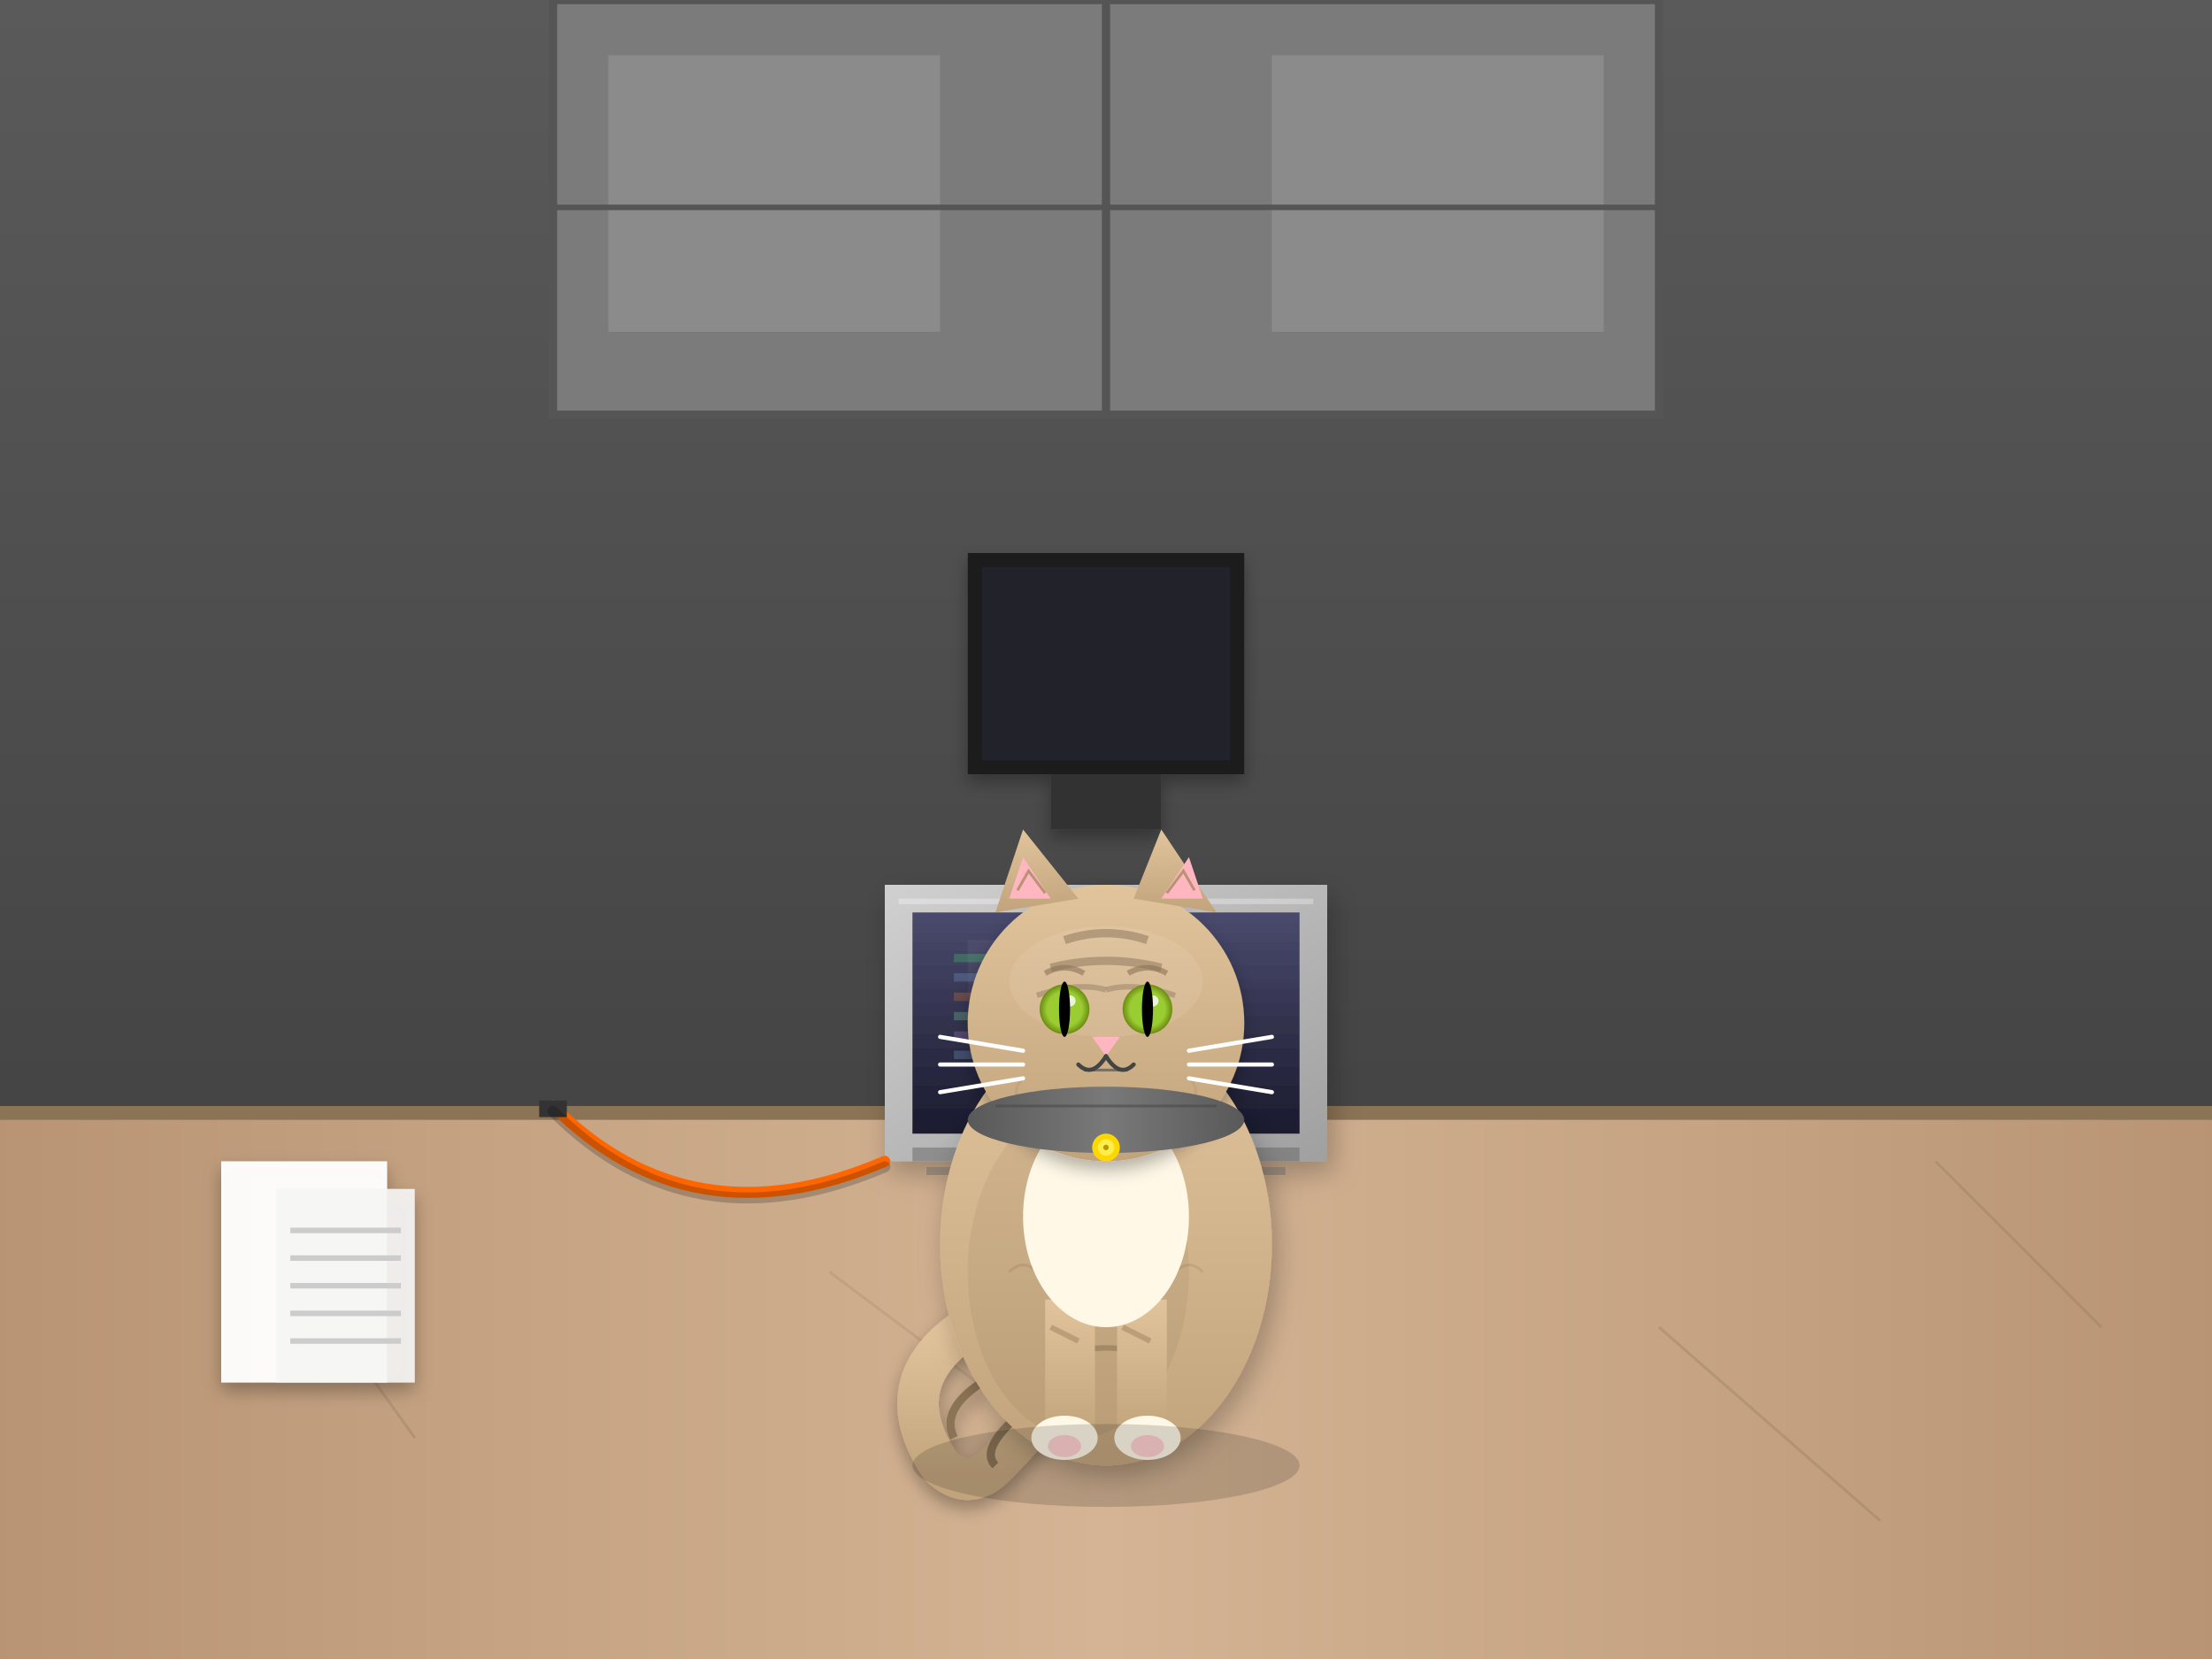
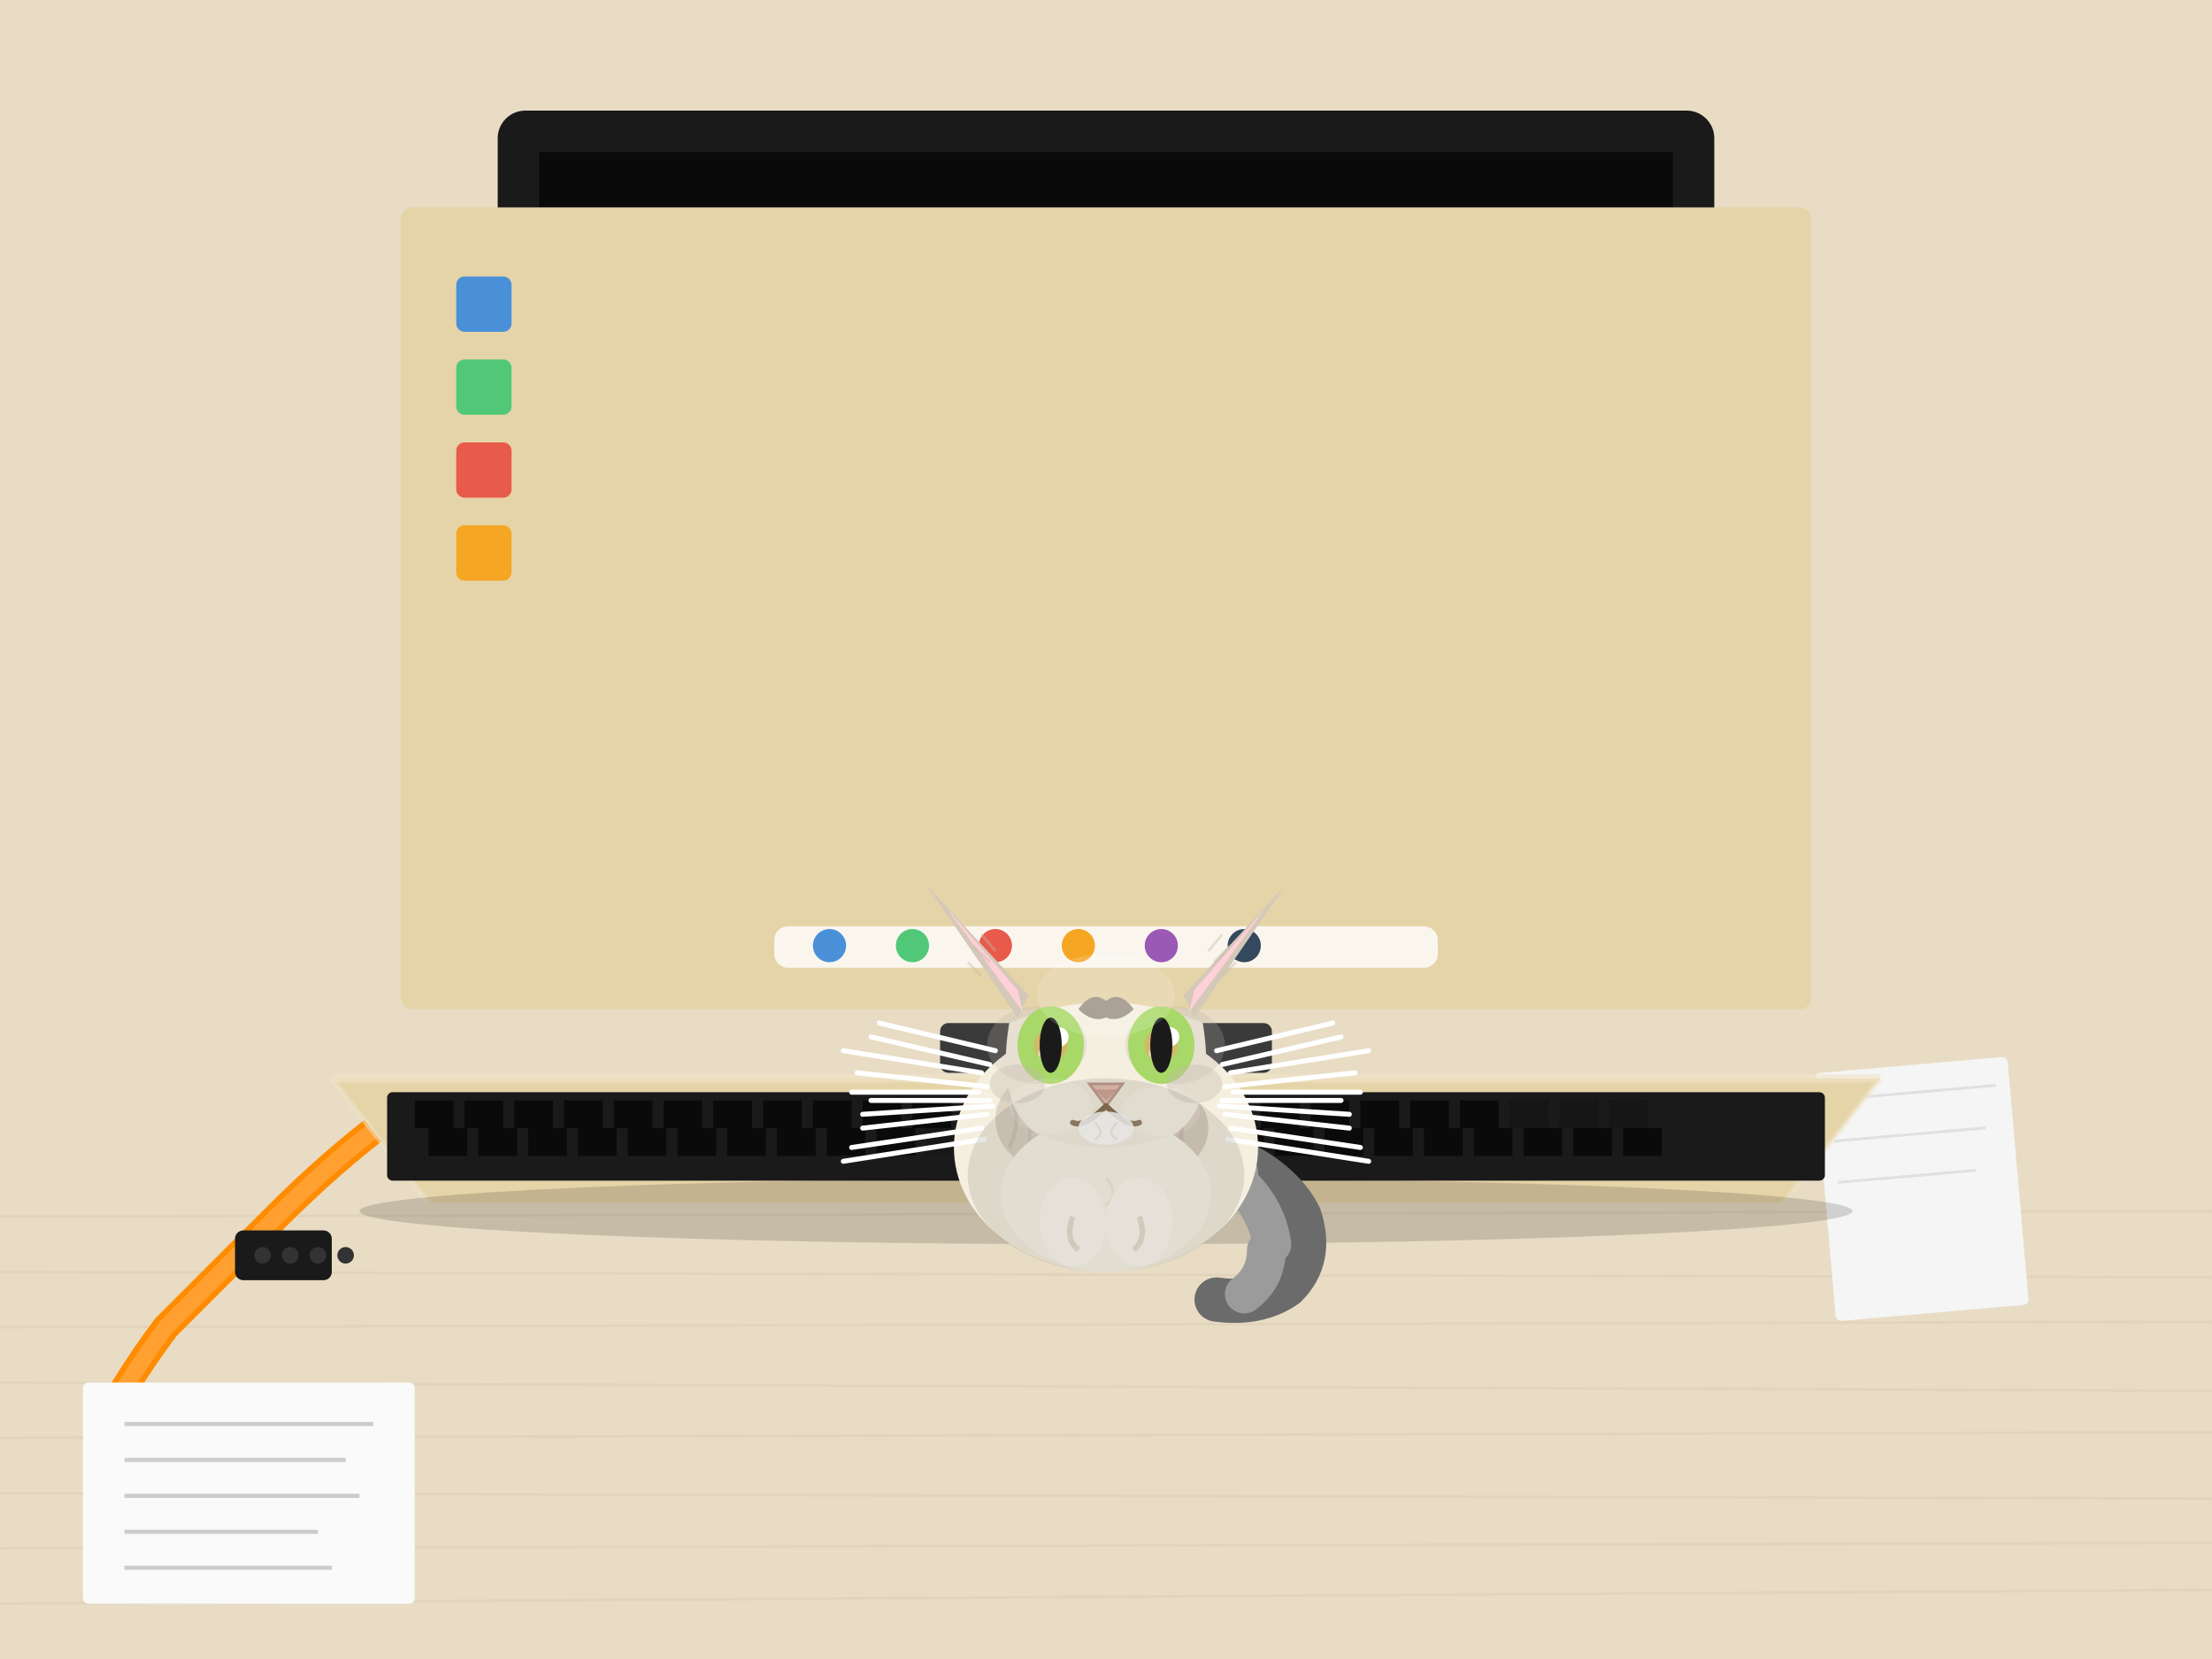
<svg xmlns="http://www.w3.org/2000/svg" width="800" height="600" viewBox="0 0 800 600">
-   <defs>
-     <linearGradient id="wallGrad" x1="0%" y1="0%" x2="0%" y2="100%">
-       <stop offset="0%" style="stop-color:#5a5a5a" />
-       <stop offset="100%" style="stop-color:#3a3a3a" />
-     </linearGradient>
-     <linearGradient id="deskGrad" x1="0%" y1="0%" x2="100%" y2="0%">
-       <stop offset="0%" style="stop-color:#b89474" />
-       <stop offset="50%" style="stop-color:#d4b494" />
-       <stop offset="100%" style="stop-color:#b89474" />
-     </linearGradient>
-     <linearGradient id="catGrad" x1="0%" y1="0%" x2="0%" y2="100%">
-       <stop offset="0%" style="stop-color:#e2c49c" />
-       <stop offset="100%" style="stop-color:#c2a47c" />
-     </linearGradient>
-     <linearGradient id="macGrad" x1="0%" y1="0%" x2="100%" y2="100%">
-       <stop offset="0%" style="stop-color:#d0d0d0" />
-       <stop offset="100%" style="stop-color:#a0a0a0" />
-     </linearGradient>
-     <linearGradient id="screenGlow" x1="0%" y1="0%" x2="0%" y2="100%">
-       <stop offset="0%" style="stop-color:#4a4a6e" />
-       <stop offset="100%" style="stop-color:#1a1a2e" />
-     </linearGradient>
-     <linearGradient id="collarGrad" x1="0%" y1="0%" x2="100%" y2="0%">
-       <stop offset="0%" style="stop-color:#595959" />
-       <stop offset="50%" style="stop-color:#797979" />
-       <stop offset="100%" style="stop-color:#595959" />
-     </linearGradient>
-     <filter id="dropShadow" x="-50%" y="-50%" width="200%" height="200%">
-       <feGaussianBlur in="SourceAlpha" stdDeviation="3" />
-       <feOffset dx="0" dy="3" result="offsetblur" />
-       <feComponentTransfer>
-         <feFuncA type="linear" slope="0.3" />
-       </feComponentTransfer>
-       <feMerge>
-         <feMergeNode />
-         <feMergeNode in="SourceGraphic" />
-       </feMerge>
-     </filter>
-     <filter id="softShadow" x="-50%" y="-50%" width="200%" height="200%">
-       <feGaussianBlur in="SourceAlpha" stdDeviation="5" />
-       <feOffset dx="2" dy="4" result="offsetblur" />
-       <feComponentTransfer>
-         <feFuncA type="linear" slope="0.25" />
-       </feComponentTransfer>
-       <feMerge>
-         <feMergeNode />
-         <feMergeNode in="SourceGraphic" />
-       </feMerge>
-     </filter>
-     <radialGradient id="eyeGlow" cx="50%" cy="50%" r="50%">
-       <stop offset="70%" style="stop-color:#9acd32" />
-       <stop offset="100%" style="stop-color:#6d8b12" />
-     </radialGradient>
-   </defs>
-   <rect width="800" height="600" fill="url(#wallGrad)" />
-   <rect x="200" y="0" width="400" height="150" fill="#7b7b7b" />
-   <rect x="220" y="20" width="120" height="100" fill="#9b9b9b" opacity="0.5" />
-   <rect x="460" y="20" width="120" height="100" fill="#9b9b9b" opacity="0.5" />
-   <rect x="200" y="0" width="400" height="150" fill="none" stroke="#555" stroke-width="3" />
-   <line x1="400" y1="0" x2="400" y2="150" stroke="#555" stroke-width="3" />
-   <line x1="200" y1="75" x2="600" y2="75" stroke="#555" stroke-width="2" />
-   <rect x="0" y="400" width="800" height="200" fill="url(#deskGrad)" />
-   <rect x="0" y="400" width="800" height="5" fill="#8b7355" />
-   <line x1="100" y1="450" x2="150" y2="520" stroke="#8b7355" stroke-width="1" opacity="0.3" />
-   <line x1="600" y1="480" x2="680" y2="550" stroke="#8b7355" stroke-width="1" opacity="0.3" />
-   <line x1="700" y1="420" x2="760" y2="480" stroke="#8b7355" stroke-width="1" opacity="0.3" />
-   <line x1="300" y1="460" x2="380" y2="520" stroke="#8b7355" stroke-width="1" opacity="0.2" />
-   <g filter="url(#softShadow)">
-     <rect x="320" y="320" width="160" height="100" fill="url(#macGrad)" />
-     <rect x="330" y="330" width="140" height="80" fill="url(#screenGlow)" />
-     <rect x="345" y="345" width="20" height="3" fill="#4a6" opacity="0.4" />
-     <rect x="345" y="352" width="40" height="3" fill="#68a" opacity="0.4" />
-     <rect x="345" y="359" width="30" height="3" fill="#a64" opacity="0.4" />
-     <rect x="345" y="366" width="50" height="3" fill="#6a8" opacity="0.4" />
-     <rect x="345" y="373" width="35" height="3" fill="#86a" opacity="0.4" />
-     <rect x="345" y="380" width="45" height="3" fill="#68a" opacity="0.4" />
-     <rect x="350" y="340" width="80" height="20" fill="#fff" opacity="0.05" />
-     <path d="M400 350 Q405 348 410 350 Q405 355 400 350" fill="#fff" opacity="0.8" />
-     <rect x="330" y="415" width="140" height="5" fill="#666" opacity="0.5" />
-     <rect x="335" y="422" width="130" height="3" fill="#666" opacity="0.5" />
-     <rect x="360" y="430" width="80" height="5" fill="#888" opacity="0.6" />
-     <rect x="325" y="325" width="150" height="2" fill="#fff" opacity="0.3" />
+   <rect width="800" height="600" fill="#E8DCC4" />
+   <g stroke="#D4C4A8" stroke-width="1" opacity="0.3">
+     <line x1="0" y1="580" x2="800" y2="575" />
+     <line x1="0" y1="560" x2="800" y2="558" />
+     <line x1="0" y1="540" x2="800" y2="542" />
+     <line x1="0" y1="520" x2="800" y2="518" />
+     <line x1="0" y1="500" x2="800" y2="503" />
+     <line x1="0" y1="480" x2="800" y2="478" />
+     <line x1="0" y1="460" x2="800" y2="462" />
+     <line x1="0" y1="440" x2="800" y2="438" />
  </g>
-   <g filter="url(#dropShadow)">
-     <rect x="350" y="200" width="100" height="80" fill="#1a1a1a" />
-     <rect x="355" y="205" width="90" height="70" fill="#2a2a3e" opacity="0.5" />
-     <rect x="380" y="280" width="40" height="20" fill="#333" />
+   <path d="M 140 405 Q 120 420 100 440 Q 80 460 60 480 Q 45 500 35 520" fill="none" stroke="#FF8C00" stroke-width="10" stroke-linecap="round" />
+   <path d="M 140 405 Q 120 420 100 440 Q 80 460 60 480 Q 45 500 35 520" fill="none" stroke="#FFA030" stroke-width="6" stroke-linecap="round" />
+   <rect x="30" y="500" width="120" height="80" fill="#FAFAFA" rx="2" />
+   <line x1="45" y1="515" x2="135" y2="515" stroke="#CCCCCC" stroke-width="1.5" />
+   <line x1="45" y1="528" x2="125" y2="528" stroke="#CCCCCC" stroke-width="1.5" />
+   <line x1="45" y1="541" x2="130" y2="541" stroke="#CCCCCC" stroke-width="1.5" />
+   <line x1="45" y1="554" x2="115" y2="554" stroke="#CCCCCC" stroke-width="1.5" />
+   <line x1="45" y1="567" x2="120" y2="567" stroke="#CCCCCC" stroke-width="1.5" />
+   <rect x="85" y="445" width="35" height="18" fill="#1a1a1a" rx="3" />
+   <circle cx="95" cy="454" r="3" fill="#333333" />
+   <circle cx="105" cy="454" r="3" fill="#333333" />
+   <circle cx="115" cy="454" r="3" fill="#333333" />
+   <circle cx="125" cy="454" r="3" fill="#333333" />
+   <rect x="660" y="385" width="70" height="90" fill="#F5F5F5" rx="2" transform="rotate(-5 695 430)" />
+   <line x1="665" y1="395" x2="725" y2="395" stroke="#E0E0E0" stroke-width="1" transform="rotate(-5 695 430)" />
+   <line x1="665" y1="410" x2="720" y2="410" stroke="#E0E0E0" stroke-width="1" transform="rotate(-5 695 430)" />
+   <line x1="665" y1="425" x2="715" y2="425" stroke="#E0E0E0" stroke-width="1" transform="rotate(-5 695 430)" />
+   <rect x="180" y="40" width="440" height="280" fill="#1a1a1a" rx="10" />
+   <rect x="195" y="55" width="410" height="250" fill="#0a0a0a" />
+   <circle cx="280" cy="100" r="8" fill="#FFFFFF" opacity="0.05" />
+   <circle cx="520" cy="95" r="6" fill="#FFFFFF" opacity="0.04" />
+   <circle cx="350" cy="180" r="5" fill="#FFFFFF" opacity="0.03" />
+   <rect x="380" y="320" width="40" height="50" fill="#4a4a4a" />
+   <rect x="340" y="370" width="120" height="18" fill="#3a3a3a" rx="3" />
+   <path d="M 120 390 L 680 390 L 645 435 L 155 435 Z" fill="#E5D4A8" />
+   <path d="M 120 390 L 680 390" fill="none" stroke="#F0E4C8" stroke-width="3" opacity="0.6" />
+   <path d="M 155 435 L 120 390" fill="none" stroke="#F0E4C8" stroke-width="2" opacity="0.5" />
+   <path d="M 645 435 L 680 390" fill="none" stroke="#F0E4C8" stroke-width="2" opacity="0.5" />
+   <rect x="140" y="395" width="520" height="32" fill="#1a1a1a" rx="2" />
+   <rect x="370" y="402" width="60" height="20" fill="#2a2a2a" rx="3" />
+   <ellipse cx="400" cy="406" rx="25" ry="6" fill="#FFFFFF" opacity="0.08" />
+   <ellipse cx="400" cy="408" rx="18" ry="4" fill="#C4B8A8" opacity="0.15" />
+   <g fill="#0a0a0a" rx="1">
+     <rect x="150" y="398" width="14" height="10" />
+     <rect x="168" y="398" width="14" height="10" />
+     <rect x="186" y="398" width="14" height="10" />
+     <rect x="204" y="398" width="14" height="10" />
+     <rect x="222" y="398" width="14" height="10" />
+     <rect x="240" y="398" width="14" height="10" />
+     <rect x="258" y="398" width="14" height="10" />
+     <rect x="276" y="398" width="14" height="10" />
+     <rect x="294" y="398" width="14" height="10" />
+     <rect x="312" y="398" width="14" height="10" />
+     <rect x="330" y="398" width="14" height="10" />
+     <rect x="348" y="398" width="14" height="10" />
+     <rect x="366" y="398" width="14" height="10" />
+     <rect x="384" y="398" width="14" height="10" />
+     <rect x="402" y="398" width="14" height="10" />
+     <rect x="420" y="398" width="14" height="10" />
+     <rect x="438" y="398" width="14" height="10" />
+     <rect x="456" y="398" width="14" height="10" />
+     <rect x="474" y="398" width="14" height="10" />
+     <rect x="492" y="398" width="14" height="10" />
+     <rect x="510" y="398" width="14" height="10" />
+     <rect x="528" y="398" width="14" height="10" />
+     <rect x="546" y="398" width="14" height="10" />
+     <rect x="564" y="398" width="14" height="10" />
+     <rect x="582" y="398" width="14" height="10" />
+     <rect x="155" y="408" width="14" height="10" />
+     <rect x="173" y="408" width="14" height="10" />
+     <rect x="191" y="408" width="14" height="10" />
+     <rect x="209" y="408" width="14" height="10" />
+     <rect x="227" y="408" width="14" height="10" />
+     <rect x="245" y="408" width="14" height="10" />
+     <rect x="263" y="408" width="14" height="10" />
+     <rect x="281" y="408" width="14" height="10" />
+     <rect x="299" y="408" width="14" height="10" />
+     <rect x="317" y="408" width="14" height="10" />
+     <rect x="335" y="408" width="14" height="10" />
+     <rect x="353" y="408" width="14" height="10" />
+     <rect x="371" y="408" width="14" height="10" />
+     <rect x="389" y="408" width="14" height="10" />
+     <rect x="407" y="408" width="14" height="10" />
+     <rect x="425" y="408" width="14" height="10" />
+     <rect x="443" y="408" width="14" height="10" />
+     <rect x="461" y="408" width="14" height="10" />
+     <rect x="479" y="408" width="14" height="10" />
+     <rect x="497" y="408" width="14" height="10" />
+     <rect x="515" y="408" width="14" height="10" />
+     <rect x="533" y="408" width="14" height="10" />
+     <rect x="551" y="408" width="14" height="10" />
+     <rect x="569" y="408" width="14" height="10" />
+     <rect x="587" y="408" width="14" height="10" />
  </g>
-   <path d="M200 400 Q250 450 320 420" stroke="#ff6600" stroke-width="4" fill="none" stroke-linecap="round" />
-   <rect x="195" y="398" width="10" height="6" fill="#333" />
-   <path d="M200 402 Q250 452 320 422" stroke="#000" stroke-width="4" fill="none" stroke-linecap="round" opacity="0.2" />
-   <g filter="url(#dropShadow)">
-     <rect x="80" y="420" width="60" height="80" fill="#fff" opacity="0.95" />
-     <rect x="100" y="430" width="50" height="70" fill="#f5f5f5" opacity="0.9" />
-     <line x1="105" y1="445" x2="145" y2="445" stroke="#ccc" stroke-width="2" />
-     <line x1="105" y1="455" x2="145" y2="455" stroke="#ccc" stroke-width="2" />
-     <line x1="105" y1="465" x2="145" y2="465" stroke="#ccc" stroke-width="2" />
-     <line x1="105" y1="475" x2="145" y2="475" stroke="#ccc" stroke-width="2" />
-     <line x1="105" y1="485" x2="145" y2="485" stroke="#ccc" stroke-width="2" />
+   <rect x="335" y="408" width="60" height="10" fill="#FFFFFF" opacity="0.06" rx="1" />
+   <rect x="546" y="398" width="14" height="10" fill="#FFFFFF" opacity="0.05" rx="1" />
+   <rect x="564" y="398" width="14" height="10" fill="#FFFFFF" opacity="0.05" rx="1" />
+   <rect x="582" y="398" width="14" height="10" fill="#FFFFFF" opacity="0.05" rx="1" />
+   <rect x="150" y="80" width="500" height="280" fill="#C0D8E8" rx="2" />
+   <rect x="145" y="75" width="510" height="290" fill="#E5D4A8" rx="4" />
+   <rect x="165" y="100" width="20" height="20" fill="#4A90D9" rx="3" />
+   <rect x="165" y="130" width="20" height="20" fill="#50C878" rx="3" />
+   <rect x="165" y="160" width="20" height="20" fill="#E85A4A" rx="3" />
+   <rect x="165" y="190" width="20" height="20" fill="#F5A623" rx="3" />
+   <rect x="280" y="335" width="240" height="15" fill="#FFFFFF" opacity="0.8" rx="5" />
+   <circle cx="300" cy="342" r="6" fill="#4A90D9" />
+   <circle cx="330" cy="342" r="6" fill="#50C878" />
+   <circle cx="360" cy="342" r="6" fill="#E85A4A" />
+   <circle cx="390" cy="342" r="6" fill="#F5A623" />
+   <circle cx="420" cy="342" r="6" fill="#9B59B6" />
+   <circle cx="450" cy="342" r="6" fill="#34495E" />
+   <ellipse cx="400" cy="438" rx="270" ry="12" fill="#000000" opacity="0.15" />
+   <path d="M 420 410 Q 460 420 470 440 Q 475 455 465 465 Q 455 472 440 470" fill="none" stroke="#6B6B6B" stroke-width="16" stroke-linecap="round" />
+   <path d="M 422 412 Q 438 416 448 424" fill="none" stroke="#9B9B9B" stroke-width="14" stroke-linecap="round" />
+   <path d="M 446 426 Q 458 436 460 450" fill="none" stroke="#9B9B9B" stroke-width="14" stroke-linecap="round" />
+   <path d="M 458 452 Q 458 462 450 468" fill="none" stroke="#9B9B9B" stroke-width="14" stroke-linecap="round" />
+   <ellipse cx="370" cy="425" rx="18" ry="25" fill="#C4B8A8" />
+   <ellipse cx="430" cy="425" rx="18" ry="25" fill="#C4B8A8" />
+   <ellipse cx="368" cy="420" rx="10" ry="15" fill="#B8A898" opacity="0.4" />
+   <ellipse cx="432" cy="422" rx="9" ry="14" fill="#B8A898" opacity="0.4" />
+   <path d="M 365 415 Q 368 420 365 425" fill="none" stroke="#A89888" stroke-width="1" opacity="0.4" />
+   <path d="M 372 418 Q 375 423 372 428" fill="none" stroke="#A89888" stroke-width="1" opacity="0.4" />
+   <path d="M 428 418 Q 431 423 428 428" fill="none" stroke="#A89888" stroke-width="1" opacity="0.4" />
+   <path d="M 435 415 Q 438 420 435 425" fill="none" stroke="#A89888" stroke-width="1" opacity="0.4" />
+   <ellipse cx="400" cy="415" rx="55" ry="45" fill="#F5EFE0" />
+   <ellipse cx="385" cy="405" rx="25" ry="20" fill="#C4B8A8" opacity="0.5" />
+   <ellipse cx="415" cy="408" rx="22" ry="18" fill="#B8A898" opacity="0.45" />
+   <ellipse cx="395" cy="418" rx="20" ry="16" fill="#C8BCAC" opacity="0.4" />
+   <path d="M 365 395 Q 370 405 365 415" fill="none" stroke="#B8A898" stroke-width="1.5" opacity="0.3" />
+   <path d="M 380 392 Q 385 402 380 412" fill="none" stroke="#B8A898" stroke-width="1.5" opacity="0.3" />
+   <path d="M 395 390 Q 400 400 395 410" fill="none" stroke="#B8A898" stroke-width="1.5" opacity="0.3" />
+   <path d="M 410 392 Q 415 402 410 412" fill="none" stroke="#B8A898" stroke-width="1.5" opacity="0.3" />
+   <path d="M 425 395 Q 430 405 425 415" fill="none" stroke="#B8A898" stroke-width="1.5" opacity="0.3" />
+   <path d="M 370 400 Q 375 410 370 420" fill="none" stroke="#B8A898" stroke-width="1.2" opacity="0.25" />
+   <path d="M 430 400 Q 425 410 430 420" fill="none" stroke="#B8A898" stroke-width="1.2" opacity="0.25" />
+   <ellipse cx="400" cy="432" rx="38" ry="28" fill="#FAF5E8" />
+   <path d="M 385 428 Q 390 433 385 438" fill="none" stroke="#E8DCC4" stroke-width="1" opacity="0.4" />
+   <path d="M 400 426 Q 405 431 400 436" fill="none" stroke="#E8DCC4" stroke-width="1" opacity="0.4" />
+   <path d="M 415 428 Q 410 433 415 438" fill="none" stroke="#E8DCC4" stroke-width="1" opacity="0.4" />
+   <ellipse cx="388" cy="442" rx="12" ry="16" fill="#FFFAF0" />
+   <ellipse cx="412" cy="442" rx="12" ry="16" fill="#FFFAF0" />
+   <path d="M 388 440 Q 385 448 390 452" fill="none" stroke="#E8E0D0" stroke-width="2" />
+   <path d="M 412 440 Q 415 448 410 452" fill="none" stroke="#E8E0D0" stroke-width="2" />
+   <path d="M 365 370 Q 400 355 435 370 Q 440 400 425 410 Q 400 420 375 410 Q 360 400 365 370" fill="#F5EFE0" />
+   <path d="M 390 365 Q 395 358 400 362 Q 405 358 410 365 Q 405 370 400 368 Q 395 370 390 365" fill="#9B9185" />
+   <ellipse cx="375" cy="378" rx="18" ry="14" fill="#B8B0A8" opacity="0.25" />
+   <ellipse cx="425" cy="378" rx="18" ry="14" fill="#B8B0A8" opacity="0.25" />
+   <path d="M 368 368 L 335 320 L 372 360 Z" fill="#D4C8B8" />
+   <path d="M 370 366 L 342 328 L 368 358 Z" fill="#FFD0D8" />
+   <path d="M 432 368 L 465 320 L 428 360 Z" fill="#D4C8B8" />
+   <path d="M 430 366 L 458 328 L 432 358 Z" fill="#FFD0D8" />
+   <line x1="352" y1="342" x2="358" y2="348" stroke="#C4B8A8" stroke-width="1" opacity="0.4" />
+   <line x1="355" y1="338" x2="360" y2="344" stroke="#C4B8A8" stroke-width="1" opacity="0.4" />
+   <line x1="350" y1="348" x2="355" y2="353" stroke="#C4B8A8" stroke-width="1" opacity="0.4" />
+   <line x1="445" y1="342" x2="439" y2="348" stroke="#C4B8A8" stroke-width="1" opacity="0.4" />
+   <line x1="442" y1="338" x2="437" y2="344" stroke="#C4B8A8" stroke-width="1" opacity="0.4" />
+   <line x1="447" y1="348" x2="442" y2="353" stroke="#C4B8A8" stroke-width="1" opacity="0.4" />
+   <ellipse cx="380" cy="378" rx="12" ry="14" fill="#A8D868" />
+   <ellipse cx="420" cy="378" rx="12" ry="14" fill="#A8D868" />
+   <circle cx="380" cy="378" r="5" fill="none" stroke="#D4B868" stroke-width="2" />
+   <circle cx="420" cy="378" r="5" fill="none" stroke="#D4B868" stroke-width="2" />
+   <circle cx="383" cy="375" r="3.5" fill="#FFFFFF" />
+   <circle cx="423" cy="375" r="3.5" fill="#FFFFFF" />
+   <circle cx="377" cy="381" r="1.5" fill="#FFFFFF" opacity="0.6" />
+   <circle cx="417" cy="381" r="1.5" fill="#FFFFFF" opacity="0.6" />
+   <ellipse cx="380" cy="378" rx="4" ry="10" fill="#1a1a1a" />
+   <ellipse cx="420" cy="378" rx="4" ry="10" fill="#1a1a1a" />
+   <path d="M 394 392 L 406 392 L 400 400 Z" fill="#E8C4B8" />
+   <path d="M 396 394 L 404 394 L 400 398 Z" fill="#D4A898" />
+   <path d="M 394 392 L 406 392 L 400 400 Z" fill="none" stroke="#C4A090" stroke-width="1" />
+   <path d="M 400 400 Q 392 408 388 406" fill="none" stroke="#8B7355" stroke-width="2" stroke-linecap="round" />
+   <path d="M 400 400 Q 408 408 412 406" fill="none" stroke="#8B7355" stroke-width="2" stroke-linecap="round" />
+   <ellipse cx="400" cy="408" rx="10" ry="6" fill="#FFFFFF" opacity="0.85" />
+   <path d="M 396 406 Q 400 410 396 412" fill="none" stroke="#E8DCC4" stroke-width="0.8" opacity="0.5" />
+   <path d="M 404 406 Q 400 410 404 412" fill="none" stroke="#E8DCC4" stroke-width="0.8" opacity="0.5" />
+   <g stroke="#FFFFFF" stroke-width="1.8" stroke-linecap="round">
+     <line x1="355" y1="388" x2="305" y2="380" />
+     <line x1="357" y1="393" x2="310" y2="388" />
+     <line x1="358" y1="398" x2="315" y2="398" />
+     <line x1="357" y1="403" x2="312" y2="408" />
+     <line x1="355" y1="408" x2="308" y2="415" />
+     <line x1="358" y1="385" x2="315" y2="375" />
+     <line x1="356" y1="412" x2="305" y2="420" />
+     <line x1="360" y1="380" x2="318" y2="370" />
+     <line x1="354" y1="395" x2="308" y2="395" />
+     <line x1="359" y1="400" x2="312" y2="403" />
+     <line x1="445" y1="388" x2="495" y2="380" />
+     <line x1="443" y1="393" x2="490" y2="388" />
+     <line x1="442" y1="398" x2="485" y2="398" />
+     <line x1="443" y1="403" x2="488" y2="408" />
+     <line x1="445" y1="408" x2="492" y2="415" />
+     <line x1="442" y1="385" x2="485" y2="375" />
+     <line x1="444" y1="412" x2="495" y2="420" />
+     <line x1="440" y1="380" x2="482" y2="370" />
+     <line x1="446" y1="395" x2="492" y2="395" />
+     <line x1="441" y1="400" x2="488" y2="403" />
  </g>
-   <g filter="url(#dropShadow)">
-     <path d="M350 480 Q320 500 340 530 Q350 540 360 530 Q380 510 390 490" stroke="url(#catGrad)" stroke-width="15" fill="none" stroke-linecap="round" />
-     <path d="M355 500 Q340 510 345 520" stroke="#8b7355" stroke-width="3" fill="none" />
-     <path d="M365 515 Q355 525 360 530" stroke="#8b7355" stroke-width="3" fill="none" />
-   </g>
-   <ellipse cx="400" cy="450" rx="60" ry="80" fill="url(#catGrad)" filter="url(#softShadow)" />
-   <path d="M380 430 Q400 425 420 430" stroke="#8b7355" stroke-width="3" fill="none" opacity="0.6" />
-   <path d="M375 450 Q400 445 425 450" stroke="#8b7355" stroke-width="3" fill="none" opacity="0.6" />
-   <path d="M380 470 Q400 465 420 470" stroke="#8b7355" stroke-width="3" fill="none" opacity="0.6" />
-   <path d="M385 490 Q400 485 415 490" stroke="#8b7355" stroke-width="2" fill="none" opacity="0.5" />
-   <path d="M370 440 Q375 435 380 440" stroke="#b89474" stroke-width="1" fill="none" opacity="0.5" />
-   <path d="M420 440 Q425 435 430 440" stroke="#b89474" stroke-width="1" fill="none" opacity="0.5" />
-   <path d="M365 460 Q370 455 375 460" stroke="#b89474" stroke-width="1" fill="none" opacity="0.5" />
-   <path d="M425 460 Q430 455 435 460" stroke="#b89474" stroke-width="1" fill="none" opacity="0.5" />
-   <ellipse cx="390" cy="460" rx="40" ry="60" fill="#000" opacity="0.05" />
-   <rect x="378" y="470" width="18" height="50" fill="url(#catGrad)" />
-   <rect x="404" y="470" width="18" height="50" fill="url(#catGrad)" />
-   <path d="M380 480 L390 485" stroke="#8b7355" stroke-width="2" opacity="0.4" />
-   <path d="M406 480 L416 485" stroke="#8b7355" stroke-width="2" opacity="0.4" />
-   <ellipse cx="400" cy="440" rx="30" ry="40" fill="#fff8e7" />
-   <circle cx="400" cy="370" r="50" fill="url(#catGrad)" filter="url(#dropShadow)" />
-   <path d="M385 340 Q400 335 415 340" stroke="#8b7355" stroke-width="3" fill="none" opacity="0.6" />
-   <path d="M380 350 Q400 345 420 350" stroke="#8b7355" stroke-width="3" fill="none" opacity="0.6" />
-   <path d="M375 360 Q390 355 400 358" stroke="#8b7355" stroke-width="2" fill="none" opacity="0.5" />
-   <path d="M425 360 Q410 355 400 358" stroke="#8b7355" stroke-width="2" fill="none" opacity="0.5" />
-   <path d="M370 390 Q365 395 370 400" stroke="#b89474" stroke-width="1" fill="none" opacity="0.4" />
-   <path d="M430 390 Q435 395 430 400" stroke="#b89474" stroke-width="1" fill="none" opacity="0.4" />
-   <ellipse cx="400" cy="355" rx="35" ry="20" fill="#fff" opacity="0.08" />
-   <polygon points="360,330 370,300 390,325" fill="url(#catGrad)" />
-   <polygon points="365,325 370,310 380,325" fill="#ffb6c1" />
-   <path d="M368 322 L372 315 L378 323" stroke="#b89474" stroke-width="1" fill="none" />
-   <polygon points="410,325 420,300 440,330" fill="url(#catGrad)" />
-   <polygon points="420,325 430,310 435,325" fill="#ffb6c1" />
-   <path d="M432 322 L428 315 L422 323" stroke="#b89474" stroke-width="1" fill="none" />
-   <circle cx="385" cy="365" r="9" fill="url(#eyeGlow)" />
-   <circle cx="415" cy="365" r="9" fill="url(#eyeGlow)" />
-   <circle cx="387" cy="362" r="2" fill="#fff" opacity="0.8" />
-   <circle cx="417" cy="362" r="2" fill="#fff" opacity="0.8" />
-   <ellipse cx="385" cy="365" rx="2" ry="10" fill="#000" />
-   <ellipse cx="415" cy="365" rx="2" ry="10" fill="#000" />
-   <path d="M378 352 Q385 348 392 352" stroke="#8b7355" stroke-width="2" fill="none" opacity="0.6" />
-   <path d="M408 352 Q415 348 422 352" stroke="#8b7355" stroke-width="2" fill="none" opacity="0.6" />
-   <polygon points="395,375 405,375 400,382" fill="#ffb6c1" />
-   <path d="M400 382 Q395 390 390 385" stroke="#444" stroke-width="1.5" fill="none" stroke-linecap="round" />
-   <path d="M400 382 Q405 390 410 385" stroke="#444" stroke-width="1.5" fill="none" stroke-linecap="round" />
-   <path d="M392 387 L408 387" stroke="#444" stroke-width="1" fill="none" opacity="0.6" />
-   <line x1="370" y1="380" x2="340" y2="375" stroke="#fff" stroke-width="1.5" stroke-linecap="round" />
-   <line x1="370" y1="385" x2="340" y2="385" stroke="#fff" stroke-width="1.5" stroke-linecap="round" />
-   <line x1="370" y1="390" x2="340" y2="395" stroke="#fff" stroke-width="1.5" stroke-linecap="round" />
-   <line x1="430" y1="380" x2="460" y2="375" stroke="#fff" stroke-width="1.5" stroke-linecap="round" />
-   <line x1="430" y1="385" x2="460" y2="385" stroke="#fff" stroke-width="1.5" stroke-linecap="round" />
-   <line x1="430" y1="390" x2="460" y2="395" stroke="#fff" stroke-width="1.5" stroke-linecap="round" />
-   <ellipse cx="400" cy="405" rx="50" ry="12" fill="url(#collarGrad)" />
-   <line x1="360" y1="400" x2="440" y2="400" stroke="#4a4a4a" stroke-width="1" opacity="0.6" />
-   <circle cx="400" cy="415" r="5" fill="#ffd700" />
-   <circle cx="400" cy="415" r="3" fill="#ffed4a" />
-   <circle cx="400" cy="415" r="1" fill="#b8960c" />
-   <ellipse cx="385" cy="520" rx="12" ry="8" fill="#fff8e7" />
-   <ellipse cx="415" cy="520" rx="12" ry="8" fill="#fff8e7" />
-   <ellipse cx="385" cy="523" rx="6" ry="4" fill="#ffb6c1" opacity="0.6" />
-   <ellipse cx="415" cy="523" rx="6" ry="4" fill="#ffb6c1" opacity="0.6" />
-   <ellipse cx="400" cy="530" rx="70" ry="15" fill="#000" opacity="0.15" />
+   <ellipse cx="368" cy="392" rx="10" ry="7" fill="#C4B8A8" opacity="0.35" />
+   <ellipse cx="432" cy="392" rx="10" ry="7" fill="#C4B8A8" opacity="0.35" />
+   <ellipse cx="400" cy="425" rx="50" ry="35" fill="#000000" opacity="0.1" />
+   <ellipse cx="400" cy="360" rx="25" ry="15" fill="#FFFFFF" opacity="0.15" />
+   <ellipse cx="380" cy="400" rx="15" ry="10" fill="#FFFFFF" opacity="0.1" />
+   <ellipse cx="420" cy="402" rx="14" ry="9" fill="#FFFFFF" opacity="0.1" />
</svg>
